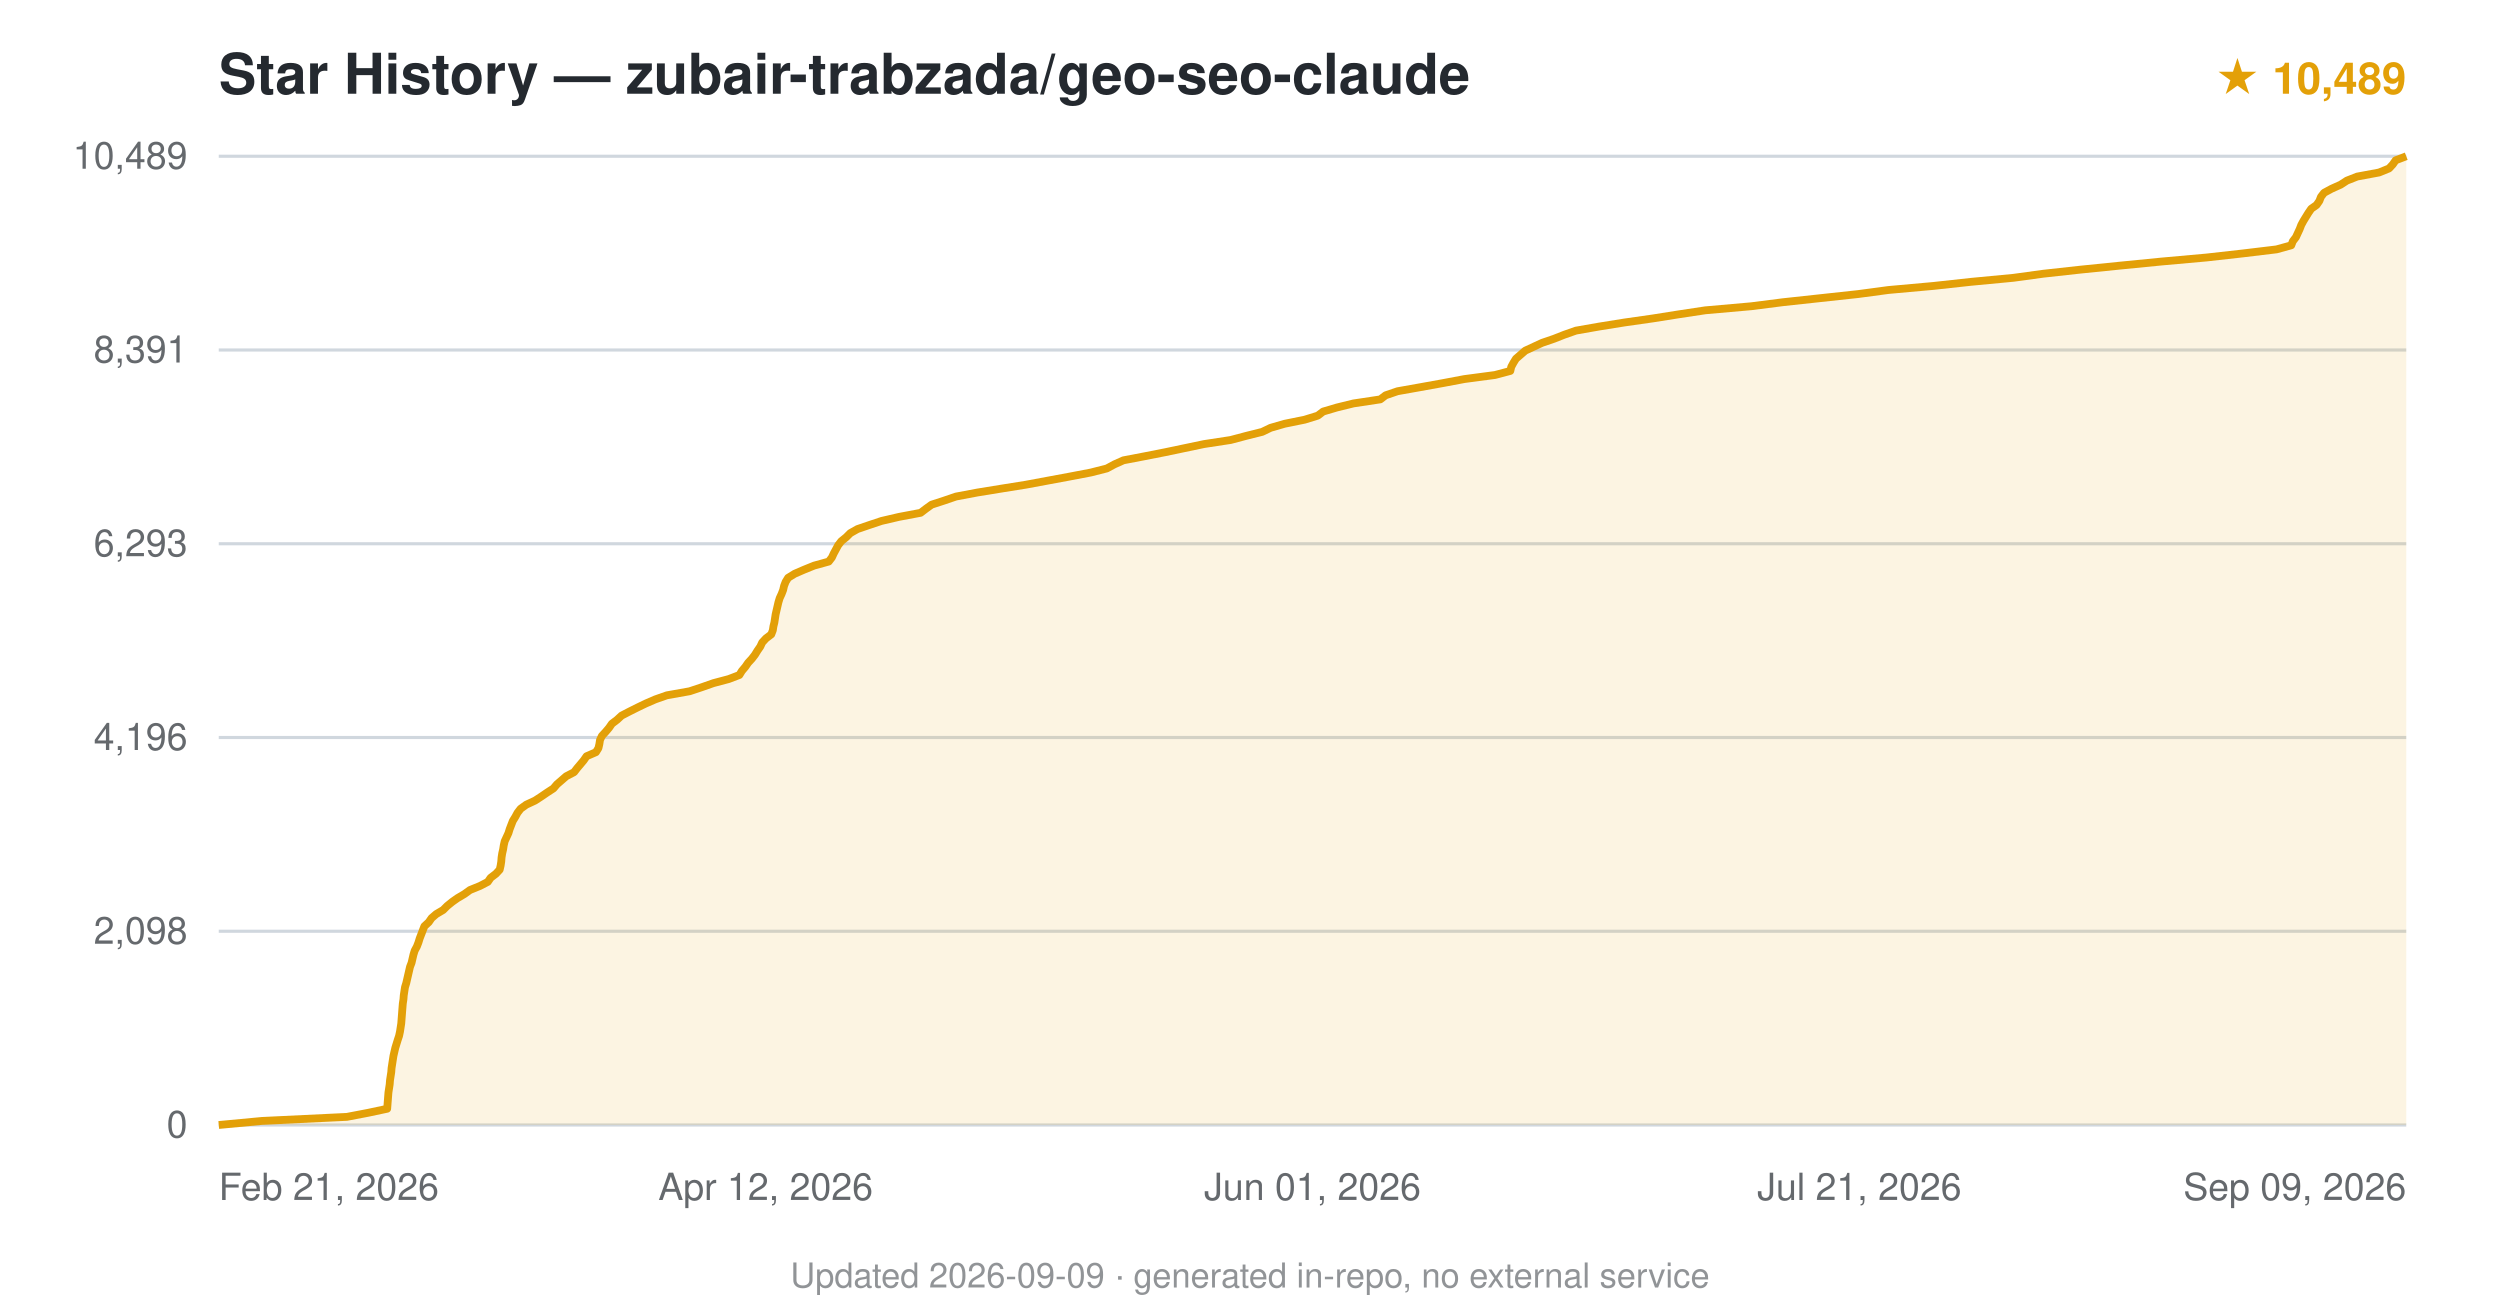
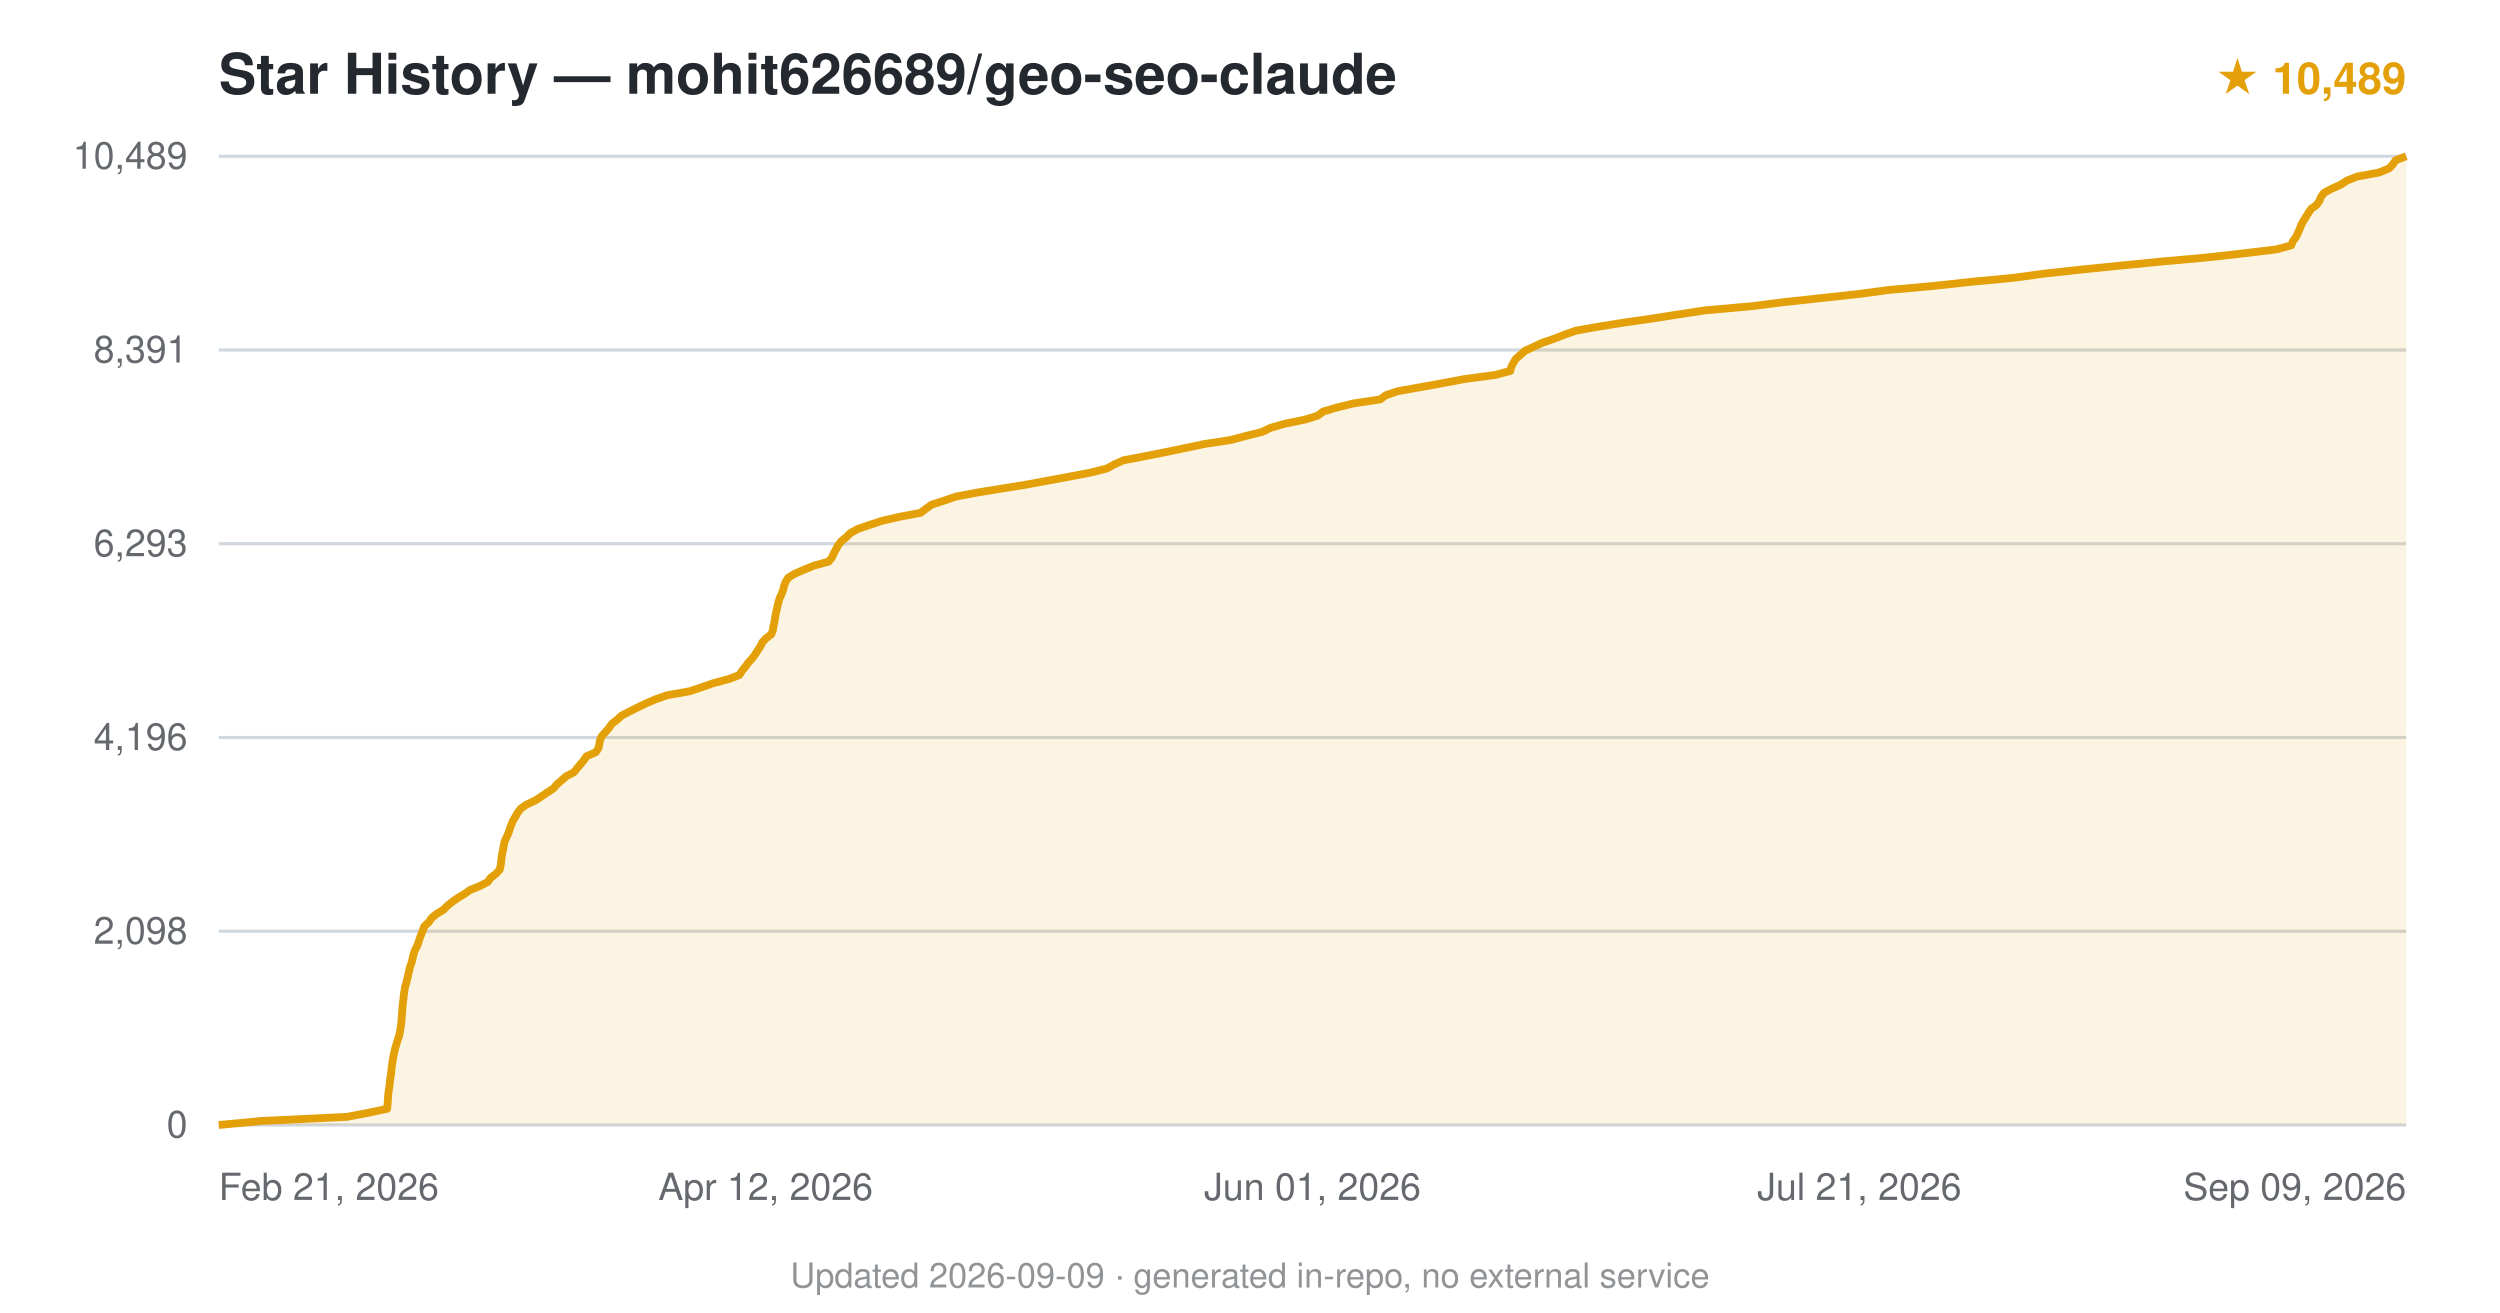
<svg xmlns="http://www.w3.org/2000/svg" viewBox="0 0 800 420" font-family="-apple-system,BlinkMacSystemFont,'Segoe UI',Helvetica,Arial,sans-serif">
-   <text x="70" y="30" font-size="18" font-weight="600" fill="#24292f">Star History — zubair-trabzada/geo-seo-claude</text>
+   <text x="70" y="30" font-size="18" font-weight="600" fill="#24292f">Star History — mohit626689/geo-seo-claude</text>
  <text x="770" y="30" text-anchor="end" font-size="14" fill="#e3a008" font-weight="600">★ 10,489</text>
  <line x1="70" y1="360.0" x2="770" y2="360.0" stroke="#d0d7de" stroke-width="1" />
  <text x="60" y="364.0" text-anchor="end" font-size="12" fill="#24292f" opacity="0.7">0</text>
  <line x1="70" y1="298.0" x2="770" y2="298.0" stroke="#d0d7de" stroke-width="1" />
  <text x="60" y="302.0" text-anchor="end" font-size="12" fill="#24292f" opacity="0.7">2,098</text>
  <line x1="70" y1="236.0" x2="770" y2="236.0" stroke="#d0d7de" stroke-width="1" />
  <text x="60" y="240.0" text-anchor="end" font-size="12" fill="#24292f" opacity="0.7">4,196</text>
  <line x1="70" y1="174.0" x2="770" y2="174.0" stroke="#d0d7de" stroke-width="1" />
  <text x="60" y="178.0" text-anchor="end" font-size="12" fill="#24292f" opacity="0.7">6,293</text>
  <line x1="70" y1="112.0" x2="770" y2="112.0" stroke="#d0d7de" stroke-width="1" />
  <text x="60" y="116.0" text-anchor="end" font-size="12" fill="#24292f" opacity="0.7">8,391</text>
  <line x1="70" y1="50.0" x2="770" y2="50.0" stroke="#d0d7de" stroke-width="1" />
  <text x="60" y="54.0" text-anchor="end" font-size="12" fill="#24292f" opacity="0.7">10,489</text>
  <path d="M70.0,360.0 L83.8,358.7 L111.0,357.4 L117.8,356.1 L123.9,354.8 L124.0,353.5 L124.1,352.2 L124.2,350.9 L124.3,349.6 L124.5,348.3 L124.7,347.0 L124.8,345.7 L125.0,344.4 L125.2,343.1 L125.3,341.8 L125.5,340.5 L125.7,339.2 L125.9,337.9 L126.2,336.6 L126.5,335.3 L126.9,334.0 L127.3,332.7 L127.7,331.5 L128.0,330.1 L128.2,328.8 L128.4,327.5 L128.5,326.2 L128.6,324.9 L128.7,323.6 L128.8,322.3 L128.9,321.1 L129.1,319.8 L129.2,318.5 L129.4,317.2 L129.6,315.9 L130.0,314.6 L130.3,313.3 L130.6,312.0 L130.9,310.7 L131.2,309.4 L131.7,308.1 L132.0,306.8 L132.3,305.5 L132.7,304.2 L133.4,302.9 L133.9,301.6 L134.3,300.3 L134.8,299.0 L135.3,297.7 L135.8,296.4 L137.2,295.1 L138.1,293.8 L139.6,292.5 L141.8,291.2 L143.1,289.9 L144.7,288.6 L146.4,287.4 L148.6,286.1 L150.4,284.8 L153.6,283.5 L156.1,282.2 L157.0,280.9 L158.7,279.6 L159.9,278.3 L160.2,277.0 L160.4,275.7 L160.5,274.4 L160.7,273.1 L161.0,271.8 L161.2,270.5 L161.5,269.2 L162.1,267.9 L162.7,266.6 L163.1,265.3 L163.6,264.0 L164.1,262.7 L164.9,261.4 L165.6,260.1 L166.6,258.8 L168.4,257.5 L171.2,256.2 L173.2,254.9 L175.1,253.6 L177.1,252.3 L178.2,251.0 L179.7,249.7 L181.2,248.4 L183.7,247.1 L184.7,245.8 L185.8,244.5 L186.8,243.3 L187.7,242.0 L190.7,240.7 L191.5,239.4 L191.8,238.1 L192.0,236.8 L192.6,235.5 L193.8,234.2 L194.9,232.9 L195.8,231.6 L197.5,230.3 L198.9,229.0 L201.4,227.7 L204.0,226.4 L206.7,225.1 L209.7,223.8 L213.4,222.5 L220.7,221.2 L224.6,219.9 L228.3,218.6 L233.2,217.3 L236.6,216.0 L237.4,214.7 L238.5,213.4 L239.4,212.1 L240.6,210.8 L241.6,209.5 L242.4,208.2 L243.3,206.9 L243.9,205.6 L245.1,204.3 L246.8,203.0 L247.3,201.7 L247.5,200.4 L247.8,199.2 L248.0,197.9 L248.2,196.6 L248.5,195.3 L248.8,194.0 L249.1,192.7 L249.5,191.4 L250.1,190.1 L250.6,188.8 L250.9,187.5 L251.4,186.2 L252.2,184.9 L254.3,183.6 L257.3,182.3 L260.5,181.0 L265.2,179.7 L266.2,178.4 L266.8,177.1 L267.5,175.8 L268.2,174.5 L269.2,173.2 L270.8,171.9 L272.1,170.6 L274.4,169.3 L278.2,168.0 L282.1,166.7 L287.7,165.4 L294.6,164.1 L296.3,162.8 L298.1,161.5 L302.1,160.2 L305.9,158.9 L312.8,157.6 L320.8,156.3 L328.3,155.1 L335.3,153.8 L342.3,152.5 L349.1,151.2 L354.2,149.9 L356.6,148.6 L359.5,147.3 L366.3,146.0 L372.9,144.7 L379.1,143.4 L385.3,142.1 L393.8,140.8 L398.7,139.5 L403.9,138.2 L406.6,136.9 L411.1,135.6 L417.5,134.3 L421.7,133.0 L423.4,131.7 L427.8,130.4 L433.1,129.1 L441.7,127.8 L443.4,126.5 L447.2,125.2 L454.5,123.9 L461.7,122.6 L468.6,121.3 L478.4,120.0 L483.3,118.7 L483.6,117.4 L484.3,116.1 L485.1,114.8 L486.6,113.5 L488.1,112.2 L490.9,110.9 L493.5,109.7 L497.3,108.4 L500.6,107.1 L504.3,105.8 L511.7,104.5 L519.8,103.2 L528.9,101.9 L537.1,100.6 L545.7,99.3 L560.4,98.0 L570.6,96.7 L582.6,95.4 L594.6,94.1 L604.3,92.8 L618.7,91.5 L630.6,90.2 L644.3,88.9 L653.8,87.6 L665.6,86.3 L678.4,85.0 L691.6,83.7 L706.1,82.4 L717.7,81.1 L728.5,79.8 L733.2,78.5 L733.7,77.2 L734.7,75.9 L735.3,74.6 L735.9,73.3 L736.4,72.0 L737.1,70.7 L737.9,69.4 L738.7,68.1 L739.6,66.8 L741.3,65.6 L742.2,64.3 L742.7,63.0 L743.7,61.7 L746.1,60.4 L749.0,59.1 L751.0,57.8 L754.3,56.5 L761.3,55.2 L764.5,53.9 L765.7,52.6 L766.6,51.3 L770.0,50.0 L770.0,360 L70.0,360 Z" fill="#e3a008" opacity="0.12" />
  <path d="M70.0,360.0 L83.8,358.7 L111.0,357.4 L117.8,356.1 L123.9,354.8 L124.0,353.5 L124.1,352.2 L124.2,350.9 L124.3,349.6 L124.5,348.3 L124.7,347.0 L124.8,345.7 L125.0,344.4 L125.2,343.1 L125.3,341.8 L125.5,340.5 L125.7,339.2 L125.9,337.9 L126.2,336.6 L126.5,335.3 L126.9,334.0 L127.3,332.7 L127.7,331.5 L128.0,330.1 L128.2,328.8 L128.4,327.5 L128.5,326.2 L128.6,324.9 L128.7,323.6 L128.8,322.3 L128.9,321.1 L129.1,319.8 L129.2,318.5 L129.4,317.2 L129.6,315.9 L130.0,314.6 L130.3,313.3 L130.6,312.0 L130.9,310.7 L131.2,309.4 L131.7,308.1 L132.0,306.8 L132.3,305.5 L132.7,304.2 L133.4,302.9 L133.9,301.6 L134.3,300.3 L134.8,299.0 L135.3,297.7 L135.8,296.4 L137.2,295.1 L138.1,293.8 L139.6,292.5 L141.8,291.2 L143.1,289.9 L144.7,288.6 L146.4,287.4 L148.6,286.1 L150.4,284.8 L153.6,283.5 L156.1,282.2 L157.0,280.9 L158.7,279.6 L159.9,278.3 L160.2,277.0 L160.4,275.7 L160.5,274.4 L160.7,273.1 L161.0,271.8 L161.2,270.5 L161.5,269.2 L162.1,267.9 L162.7,266.6 L163.1,265.3 L163.6,264.0 L164.1,262.7 L164.9,261.4 L165.6,260.1 L166.6,258.8 L168.4,257.5 L171.2,256.2 L173.2,254.9 L175.1,253.6 L177.1,252.3 L178.2,251.0 L179.7,249.7 L181.2,248.4 L183.7,247.1 L184.7,245.8 L185.8,244.5 L186.8,243.3 L187.7,242.0 L190.7,240.7 L191.5,239.4 L191.8,238.1 L192.0,236.8 L192.6,235.5 L193.8,234.2 L194.9,232.9 L195.8,231.6 L197.5,230.3 L198.9,229.0 L201.4,227.7 L204.0,226.4 L206.7,225.1 L209.7,223.8 L213.4,222.5 L220.7,221.2 L224.6,219.9 L228.3,218.6 L233.2,217.3 L236.6,216.0 L237.4,214.7 L238.5,213.4 L239.4,212.1 L240.6,210.8 L241.6,209.5 L242.4,208.2 L243.3,206.9 L243.9,205.6 L245.1,204.3 L246.8,203.0 L247.3,201.7 L247.5,200.4 L247.8,199.2 L248.0,197.9 L248.2,196.6 L248.5,195.3 L248.8,194.0 L249.1,192.7 L249.5,191.4 L250.1,190.1 L250.6,188.8 L250.9,187.5 L251.4,186.2 L252.2,184.9 L254.3,183.6 L257.3,182.3 L260.5,181.0 L265.2,179.7 L266.2,178.4 L266.8,177.1 L267.5,175.8 L268.2,174.5 L269.2,173.2 L270.8,171.9 L272.1,170.6 L274.4,169.3 L278.2,168.0 L282.1,166.7 L287.7,165.4 L294.6,164.1 L296.3,162.8 L298.1,161.5 L302.1,160.2 L305.9,158.9 L312.8,157.6 L320.8,156.3 L328.3,155.1 L335.3,153.8 L342.3,152.5 L349.1,151.2 L354.2,149.9 L356.6,148.6 L359.5,147.3 L366.3,146.0 L372.9,144.7 L379.1,143.4 L385.3,142.1 L393.8,140.8 L398.7,139.5 L403.9,138.2 L406.6,136.9 L411.1,135.6 L417.5,134.3 L421.7,133.0 L423.4,131.7 L427.8,130.4 L433.1,129.1 L441.7,127.8 L443.4,126.5 L447.2,125.2 L454.5,123.9 L461.7,122.6 L468.6,121.3 L478.4,120.0 L483.3,118.7 L483.6,117.4 L484.3,116.1 L485.1,114.8 L486.6,113.5 L488.1,112.2 L490.9,110.9 L493.5,109.7 L497.3,108.4 L500.6,107.1 L504.3,105.8 L511.7,104.5 L519.8,103.2 L528.9,101.9 L537.1,100.6 L545.7,99.3 L560.4,98.0 L570.6,96.7 L582.6,95.4 L594.6,94.1 L604.3,92.8 L618.7,91.5 L630.6,90.2 L644.3,88.9 L653.8,87.6 L665.6,86.3 L678.4,85.0 L691.6,83.7 L706.1,82.4 L717.7,81.1 L728.5,79.8 L733.2,78.5 L733.7,77.2 L734.7,75.9 L735.3,74.6 L735.9,73.3 L736.4,72.0 L737.1,70.7 L737.9,69.4 L738.7,68.1 L739.6,66.8 L741.3,65.6 L742.2,64.3 L742.7,63.0 L743.7,61.7 L746.1,60.4 L749.0,59.1 L751.0,57.8 L754.3,56.5 L761.3,55.2 L764.5,53.9 L765.7,52.6 L766.6,51.3 L770.0,50.0" fill="none" stroke="#e3a008" stroke-width="2.5" stroke-linejoin="round" />
  <text x="70.0" y="384" text-anchor="start" font-size="12" fill="#24292f" opacity="0.7">Feb 21, 2026</text>
  <text x="245.0" y="384" text-anchor="middle" font-size="12" fill="#24292f" opacity="0.7">Apr 12, 2026</text>
  <text x="420.0" y="384" text-anchor="middle" font-size="12" fill="#24292f" opacity="0.7">Jun 01, 2026</text>
  <text x="595.0" y="384" text-anchor="middle" font-size="12" fill="#24292f" opacity="0.7">Jul 21, 2026</text>
  <text x="770.0" y="384" text-anchor="end" font-size="12" fill="#24292f" opacity="0.7">Sep 09, 2026</text>
  <text x="400.0" y="412" text-anchor="middle" font-size="11" fill="#24292f" opacity="0.5">Updated 2026-09-09 · generated in-repo, no external service</text>
</svg>
